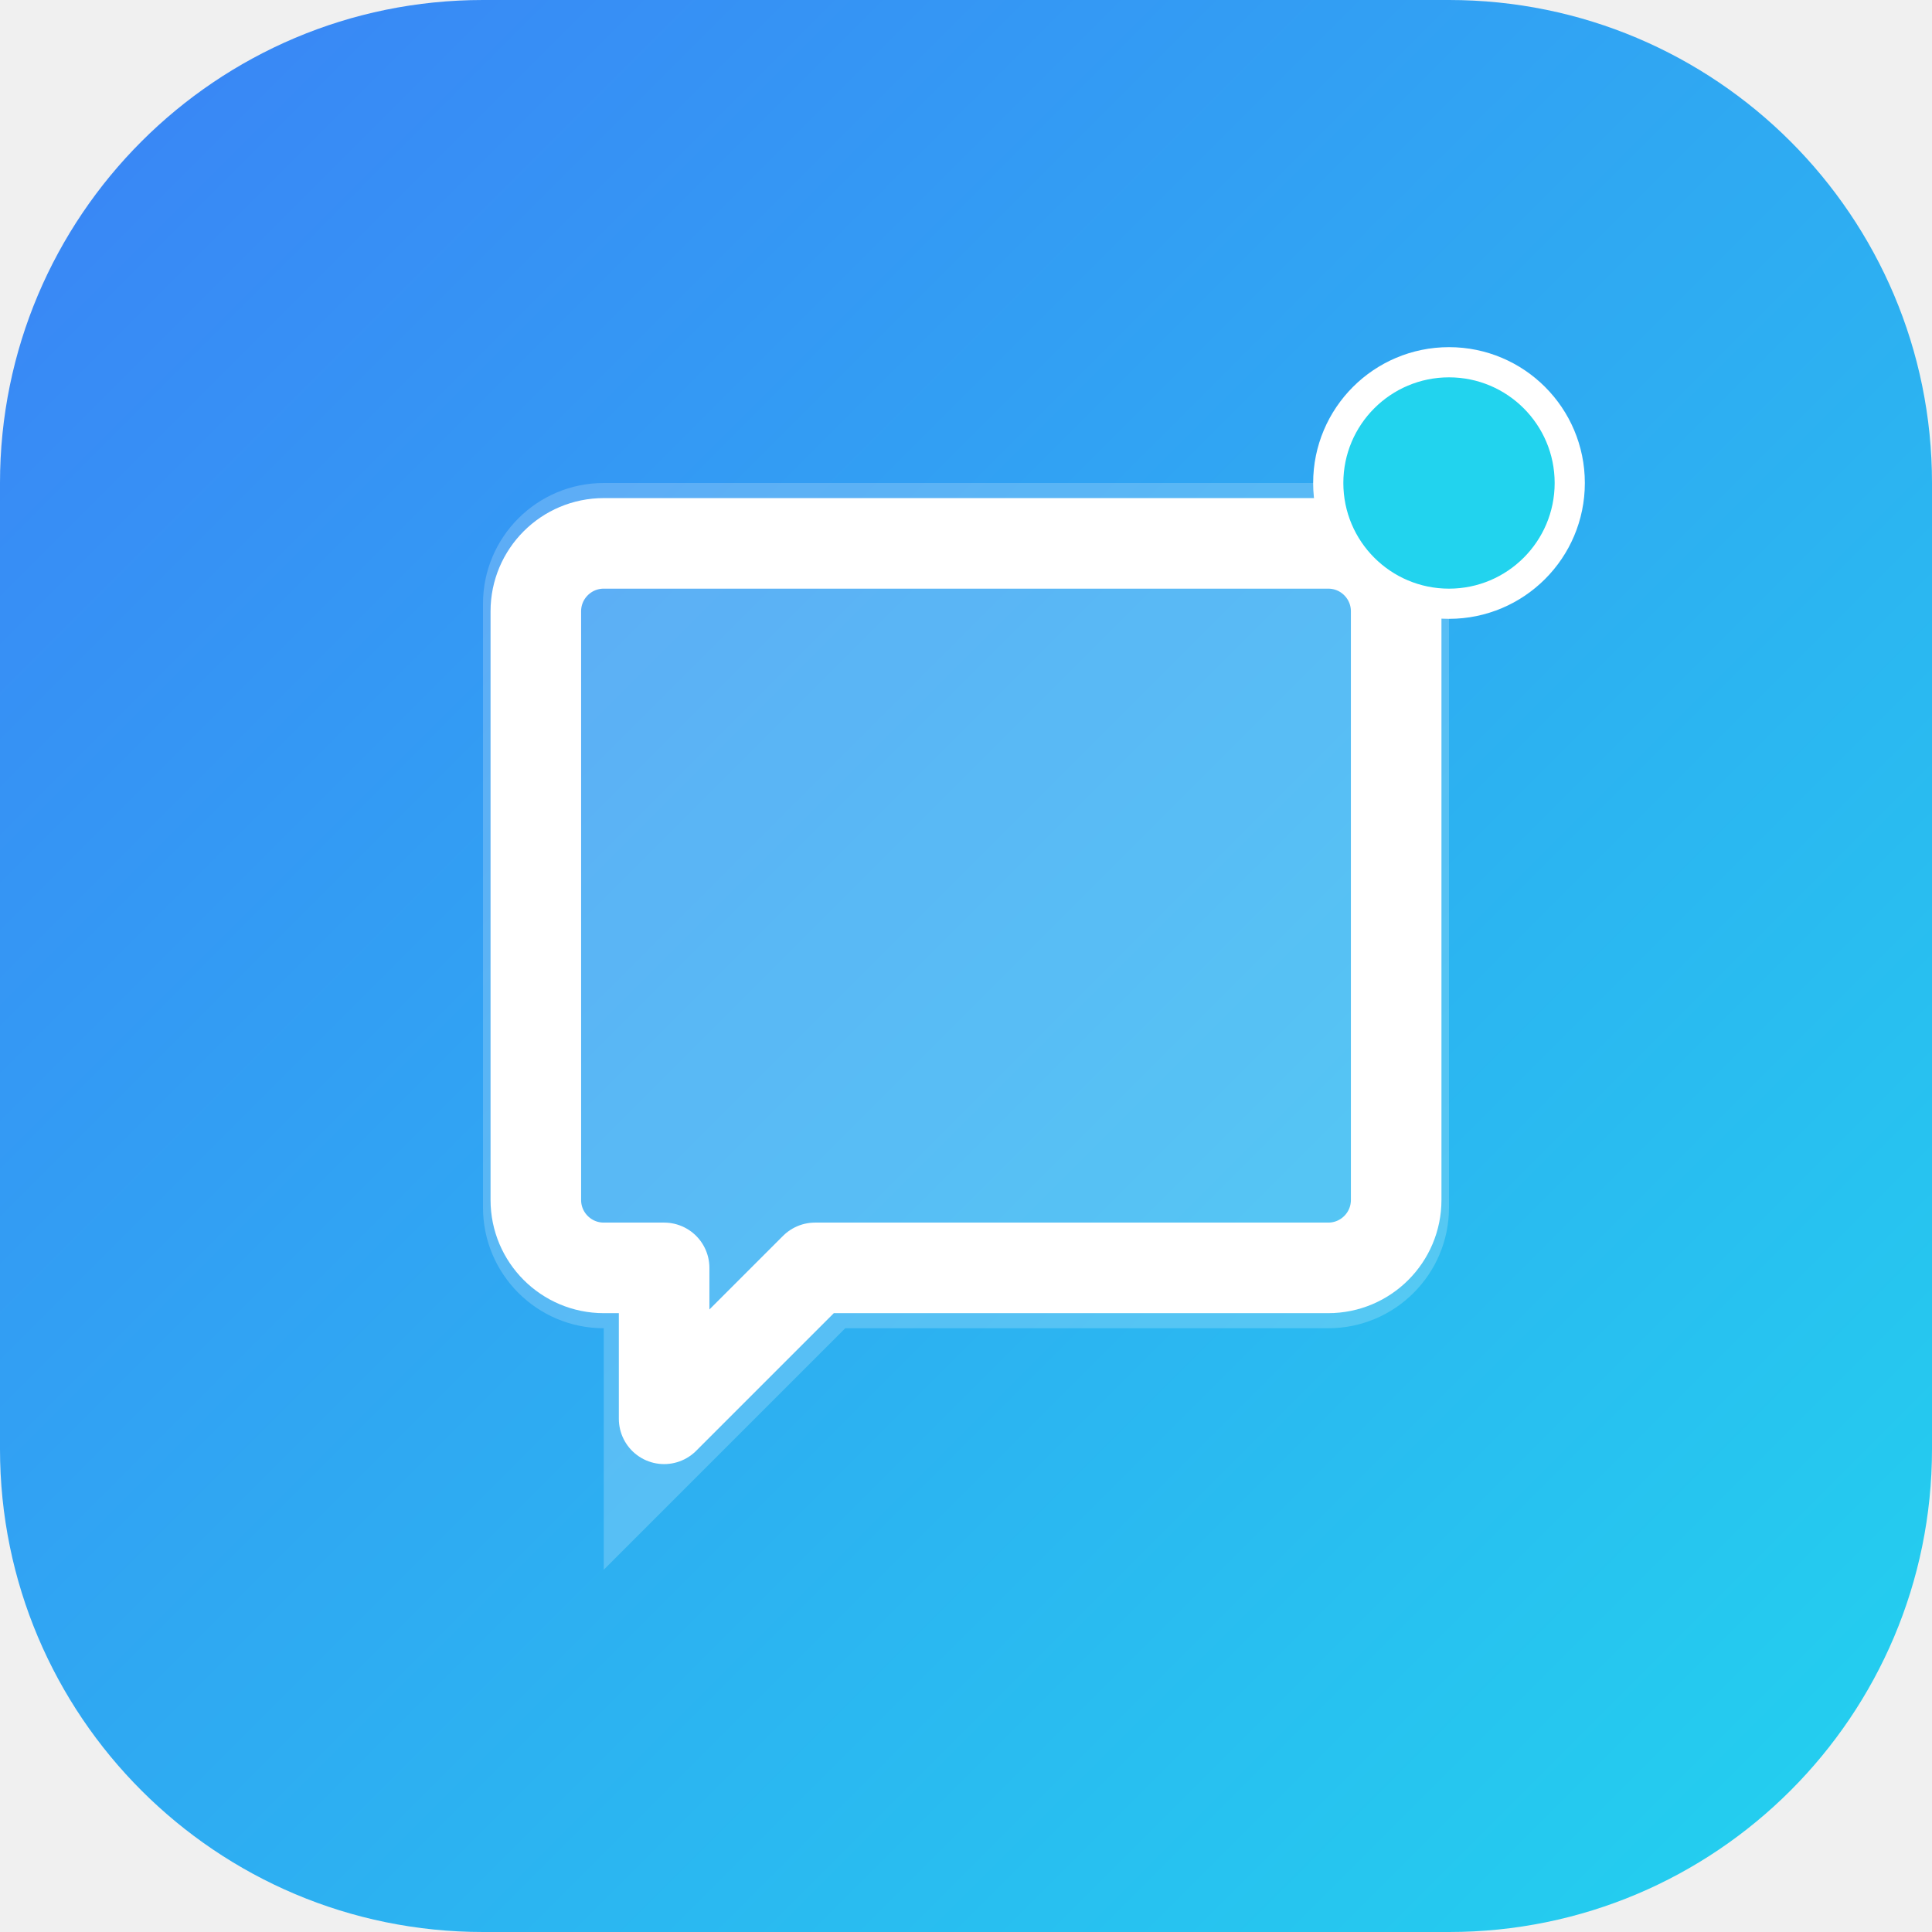
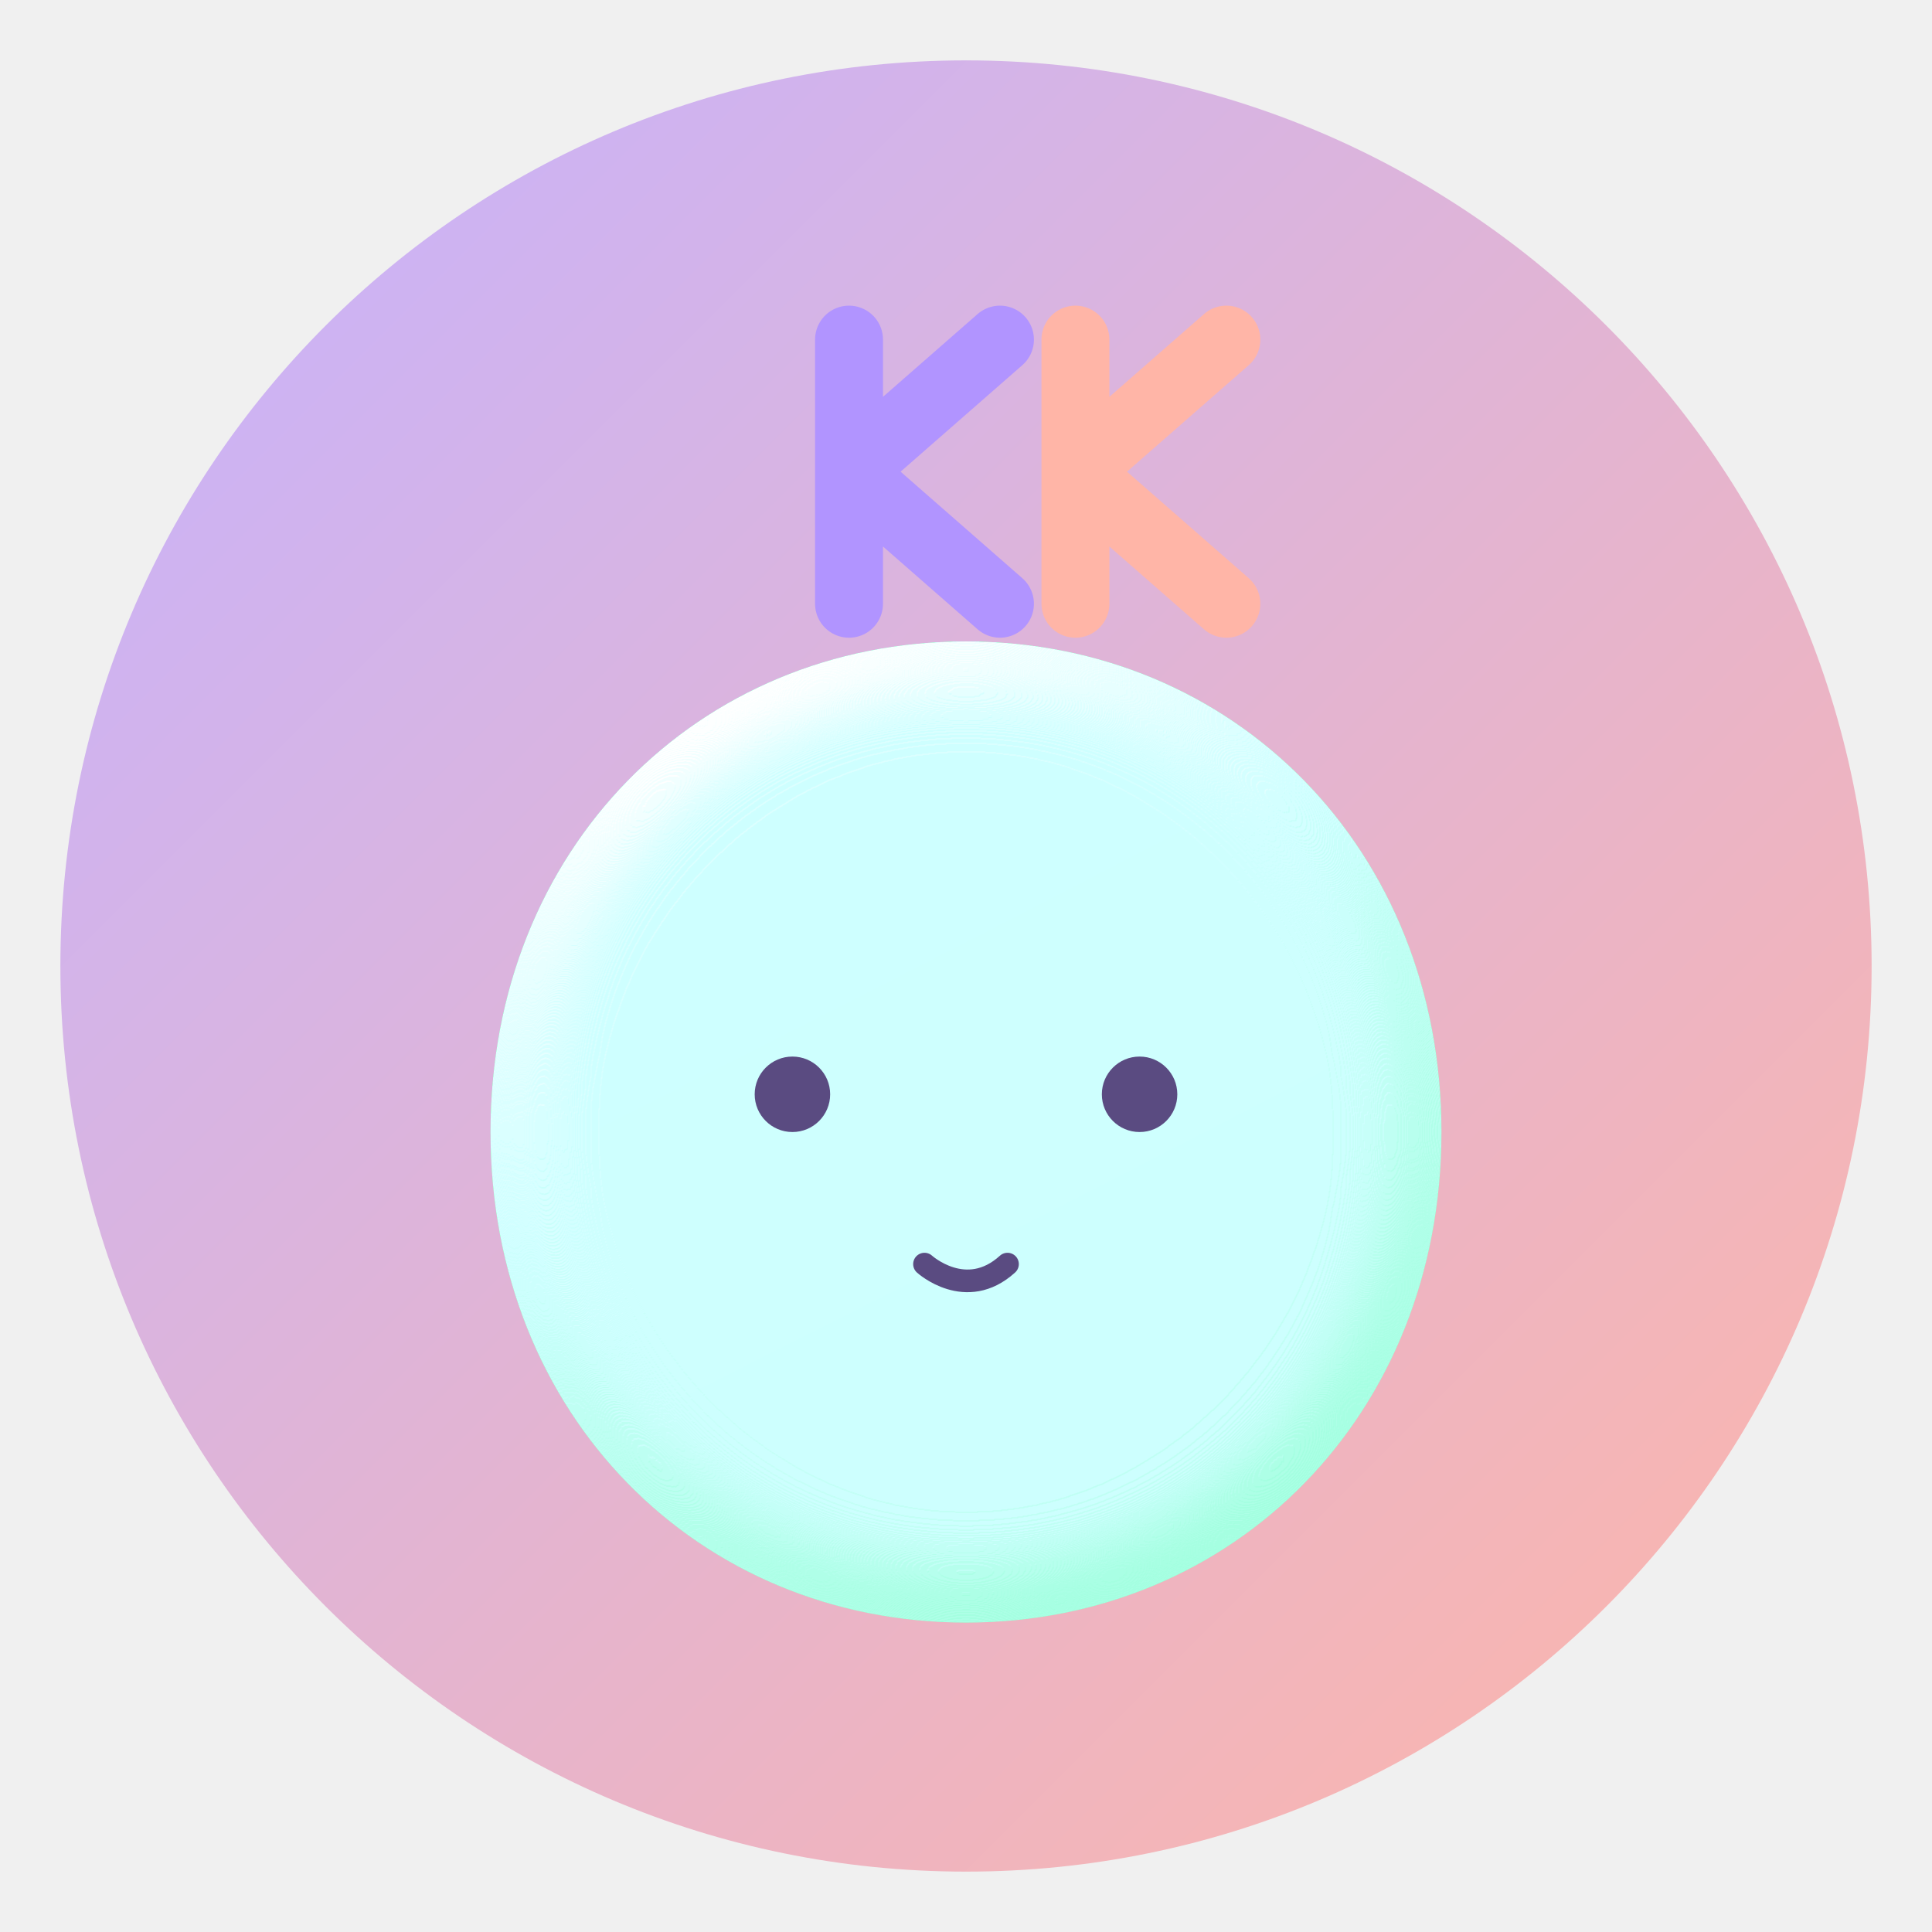
<svg xmlns="http://www.w3.org/2000/svg" width="512" height="512" viewBox="0 0 512 512" fill="none">
-   <rect width="512" height="512" rx="128" fill="url(#paint0_linear)" />
-   <path d="M128 160C128 142.327 142.327 128 160 128H352C369.673 128 384 142.327 384 160V320C384 337.673 369.673 352 352 352H224L160 416V352H160C142.327 352 128 337.673 128 320V160Z" fill="white" fill-opacity="0.2" />
-   <path d="M160 144H352C361.941 144 370 152.059 370 162V318C370 327.941 361.941 336 352 336H216L176 376V336H160C150.059 336 142 327.941 142 318V162C142 152.059 150.059 144 160 144Z" stroke="white" stroke-width="24" stroke-linecap="round" stroke-linejoin="round" />
-   <circle cx="384" cy="128" r="32" fill="#22D3EE" stroke="white" stroke-width="8" />
  <defs>
-     <linearGradient id="paint0_linear" x1="0" y1="0" x2="512" y2="512" gradientUnits="userSpaceOnUse">
-       <stop stop-color="#3B82F6" />
-       <stop offset="1" stop-color="#22D3EE" />
+     <linearGradient id="bgGrad" x1="0%" y1="0%" x2="100%" y2="100%">
+       <stop offset="0%" style="stop-color:#C5B3FF;stop-opacity:1" />
+       <stop offset="100%" style="stop-color:#FFB5A7;stop-opacity:1" />
    </linearGradient>
+     <filter id="clayFilter" x="-20%" y="-20%" width="140%" height="140%">
+       <feGaussianBlur in="SourceAlpha" stdDeviation="12" result="blur" />
+       <feOffset in="blur" dx="8" dy="8" result="offsetBlur" />
+       <feSpecularLighting in="blur" surfaceScale="8" specularConstant="1" specularExponent="30" lighting-color="#ffffff" result="specOut">
+         <fePointLight x="-5000" y="-10000" z="20000" />
+       </feSpecularLighting>
+       <feComposite in="specOut" in2="SourceAlpha" operator="in" result="specOut" />
+       <feComposite in="SourceGraphic" in2="specOut" operator="arithmetic" k1="0" k2="1" k3="1" k4="0" result="litPaint" />
+     </filter>
  </defs>
+   <circle cx="256" cy="256" r="240" fill="url(#bgGrad)" />
+   <path d="M256 170C185 170 130 225 130 300C130 375 185 430 256 430C327 430 382 375 382 300C382 225 327 170 256 170Z" fill="#8CFFD1" filter="url(#clayFilter)" />
+   <path d="M225 90V160M225 125L265 90M225 125L265 160" stroke="#B194FF" stroke-width="18" stroke-linecap="round" stroke-linejoin="round" />
+   <path d="M285 90V160M285 125L325 90M285 125L325 160" stroke="#FFB5A7" stroke-width="18" stroke-linecap="round" stroke-linejoin="round" />
+   <circle cx="210" cy="290" r="10" fill="#5A4B81" />
+   <circle cx="302" cy="290" r="10" fill="#5A4B81" />
+   <path d="M245 335C245 335 256 345 267 335" stroke="#5A4B81" stroke-width="6" stroke-linecap="round" />
</svg>
